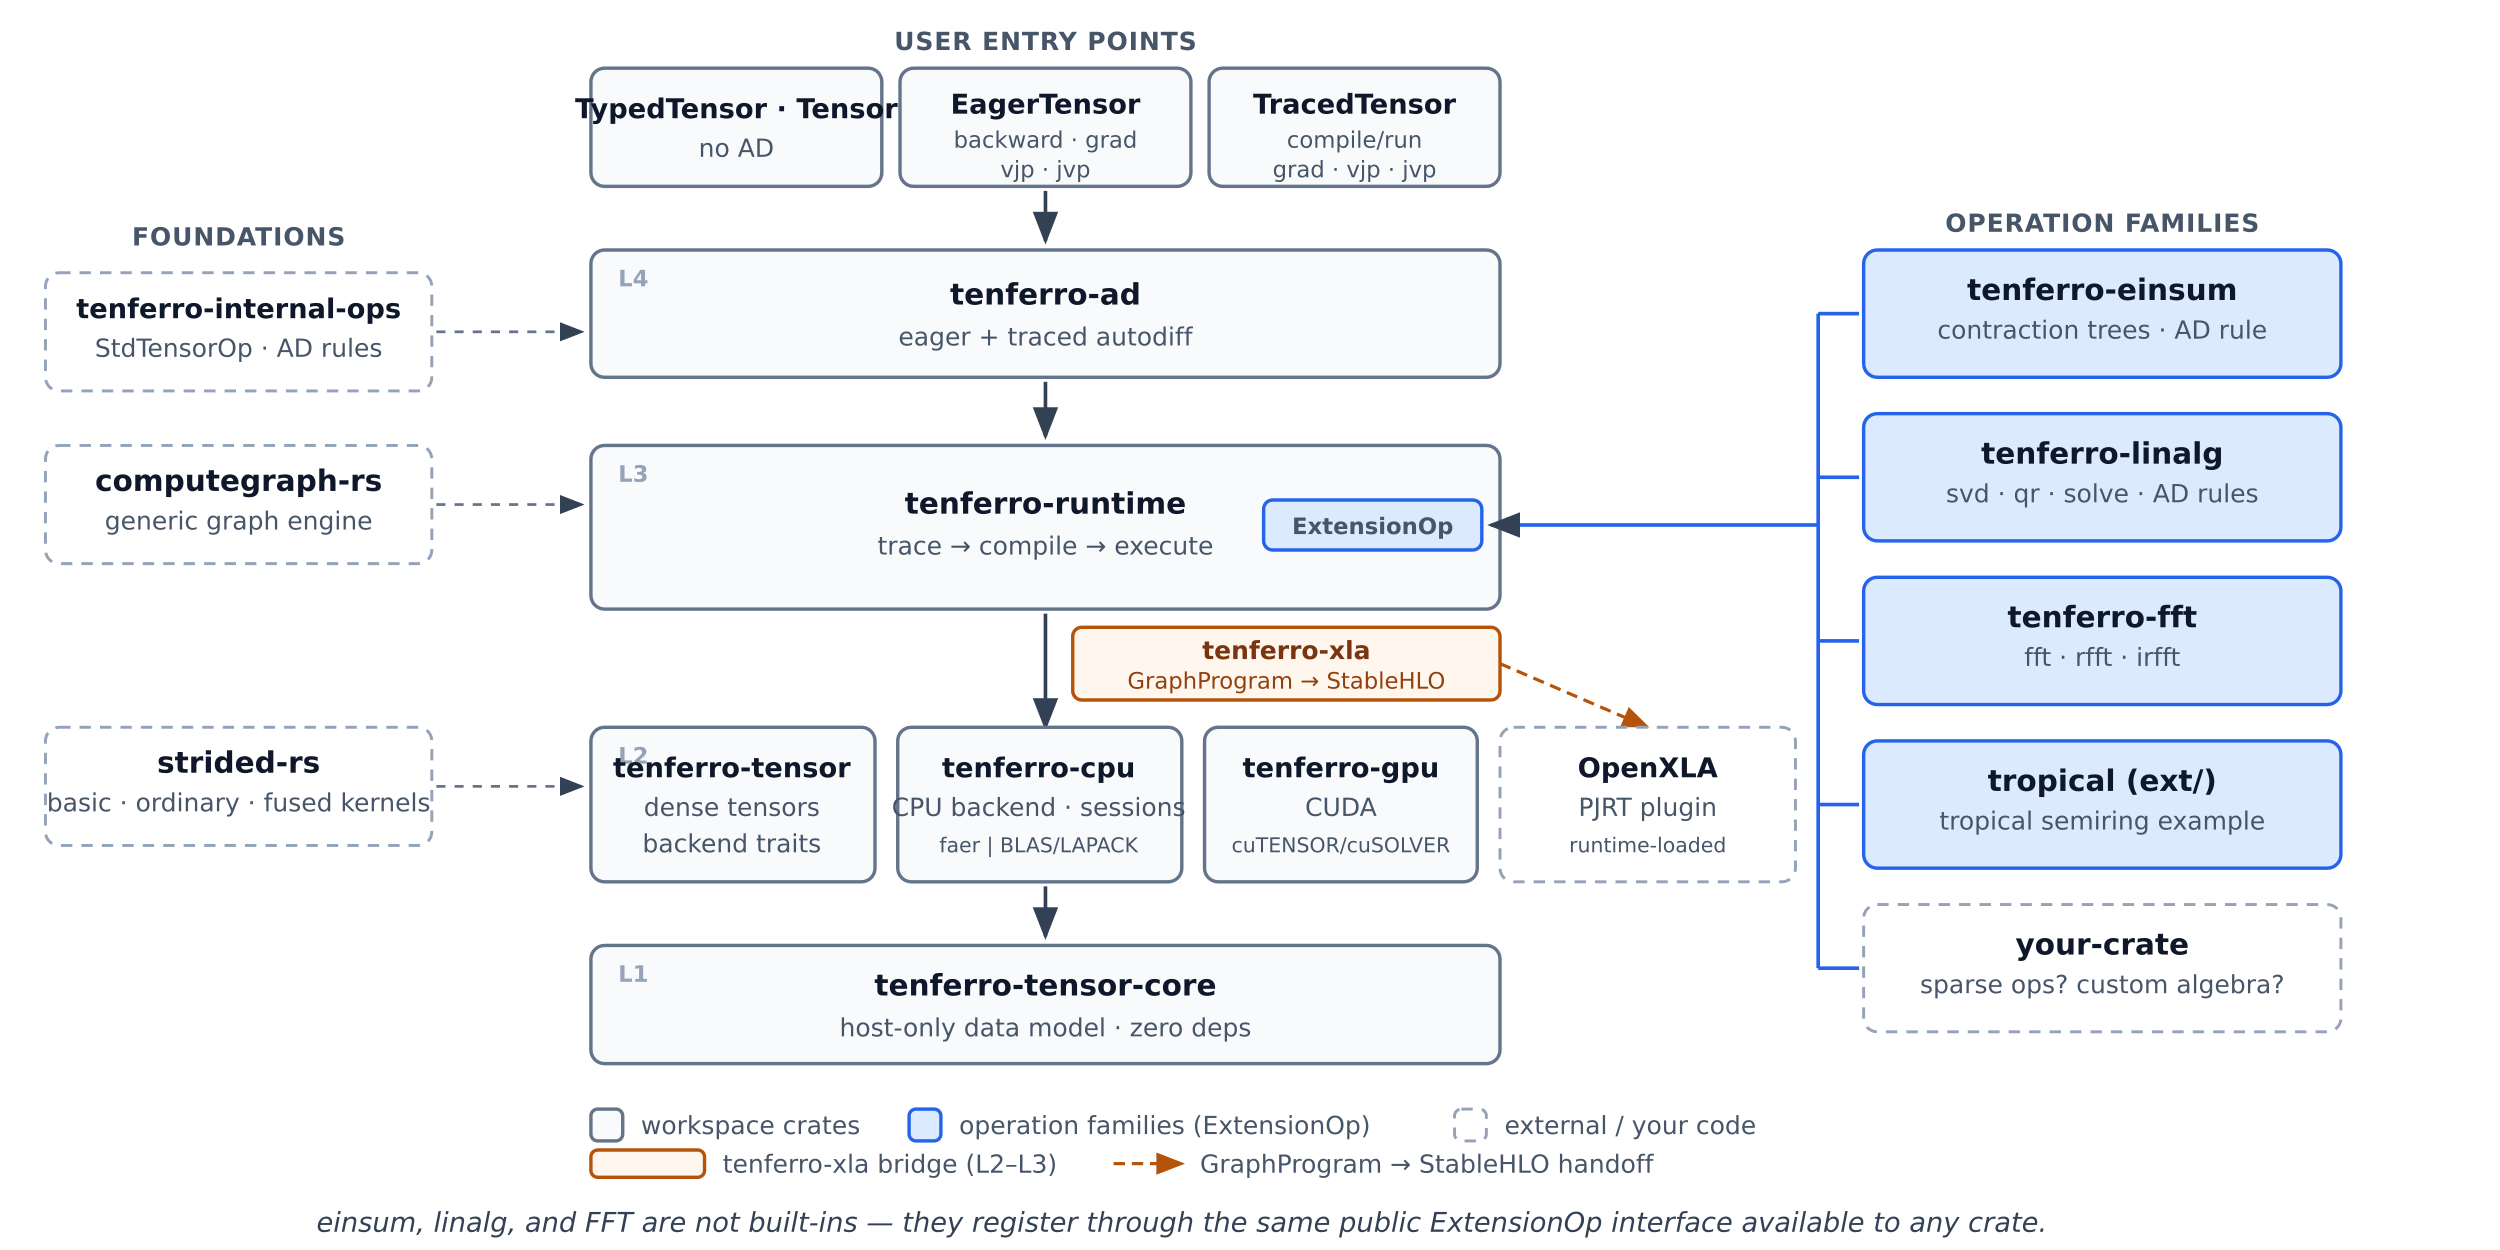
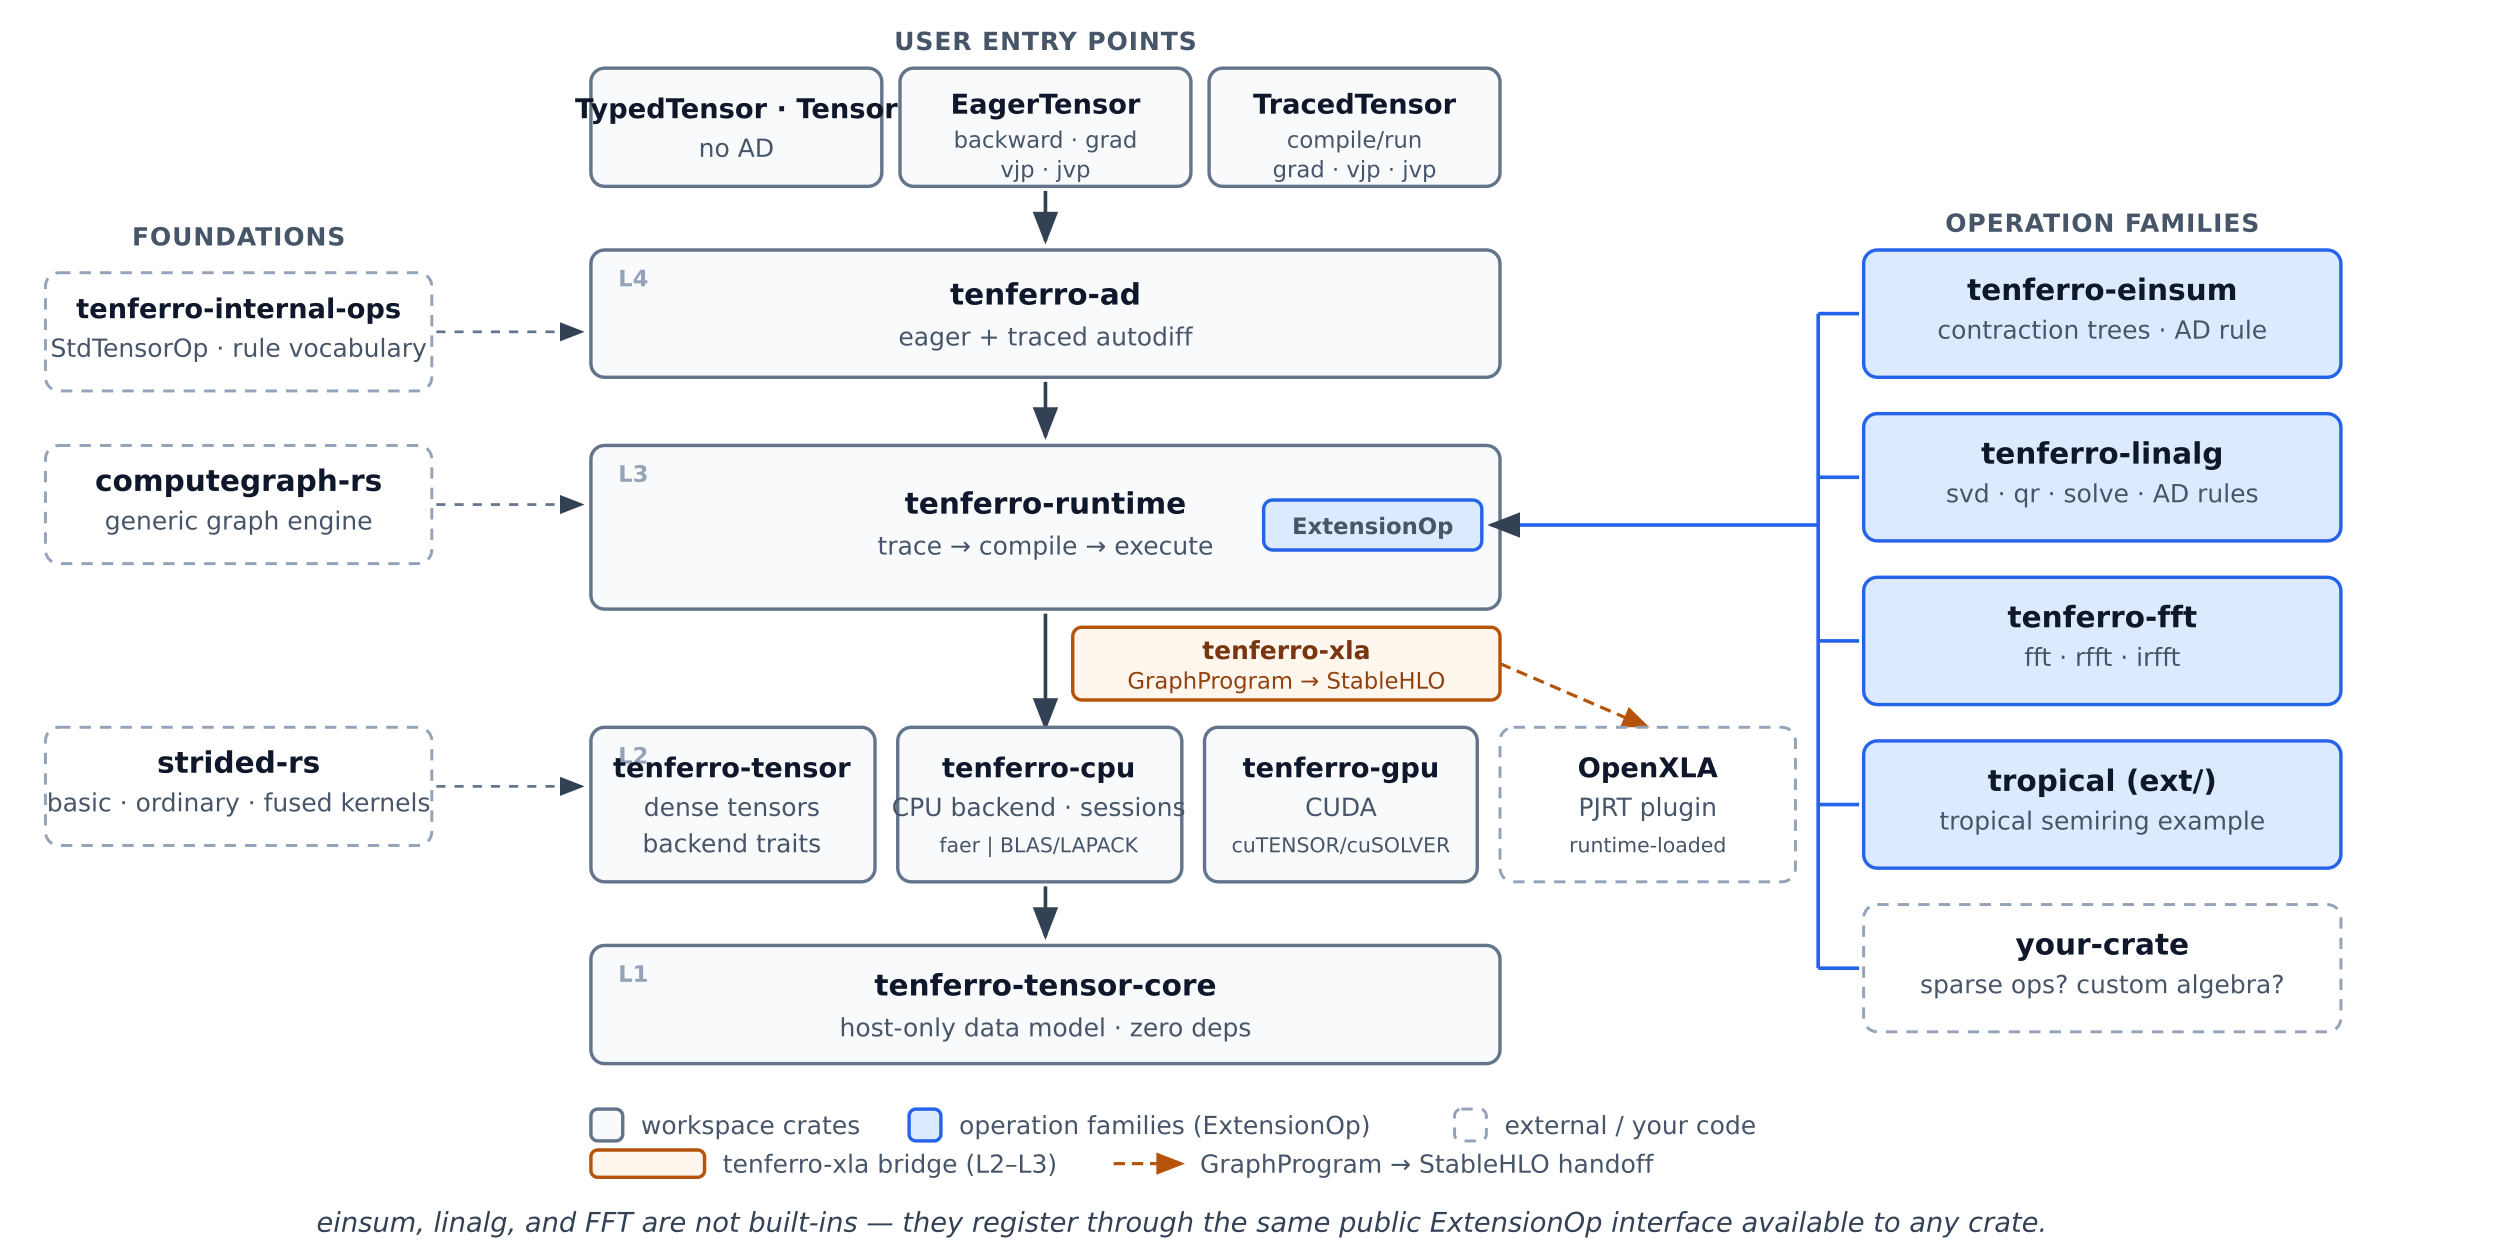
<svg xmlns="http://www.w3.org/2000/svg" viewBox="0 0 1100 550" role="img" aria-labelledby="tf-arch-title tf-arch-desc">
  <defs>
    <marker id="arr" markerWidth="9" markerHeight="7" refX="8" refY="3.5" orient="auto" markerUnits="strokeWidth">
      <path d="M 0 0 L 9 3.5 L 0 7 z" fill="#334155" />
    </marker>
    <marker id="arr-xla" markerWidth="9" markerHeight="7" refX="8" refY="3.5" orient="auto" markerUnits="strokeWidth">
      <path d="M 0 0 L 9 3.5 L 0 7 z" fill="#b45309" />
    </marker>
    <style>
      .box  { fill: #f8fafc; stroke: #64748b; stroke-width: 1.5; }
      .fam  { fill: #dbeafe; stroke: #2563eb; stroke-width: 1.5; }
      .xla  { fill: #fff7ed; stroke: #b45309; stroke-width: 1.5; }
      .ext  { fill: #ffffff; stroke: #94a3b8; stroke-width: 1.3; stroke-dasharray: 5 4; }
      .name { font-family: "DejaVu Sans"; font-size: 13px; font-weight: 700; fill: #0f172a; text-anchor: middle; }
      .sub  { font-family: "DejaVu Sans"; font-size: 11px; fill: #475569; text-anchor: middle; }
      .tag  { font-family: "DejaVu Sans"; font-size: 10px; font-weight: 700; fill: #94a3b8; }
      .hdr  { font-family: "DejaVu Sans"; font-size: 11px; font-weight: 700; fill: #475569; text-anchor: middle; letter-spacing: 0.4px; }
      .cap  { font-family: "DejaVu Sans"; font-size: 12px; font-style: italic; fill: #334155; text-anchor: middle; }
      .leg  { font-family: "DejaVu Sans"; font-size: 11px; fill: #475569; }
      .dep  { stroke: #334155; stroke-width: 1.6; marker-end: url(#arr); fill: none; }
      .use  { stroke: #64748b; stroke-width: 1.2; stroke-dasharray: 4 4; marker-end: url(#arr); fill: none; }
      .gp   { stroke: #b45309; stroke-width: 1.4; stroke-dasharray: 5 3; marker-end: url(#arr-xla); fill: none; }
      .bus  { stroke: #2563eb; stroke-width: 1.6; fill: none; }
      .busa { stroke: #2563eb; stroke-width: 1.6; marker-end: url(#arr); fill: none; }
    </style>
  </defs>
  <rect width="100%" height="100%" fill="#ffffff" />
  <text x="460" y="22" class="hdr">USER ENTRY POINTS</text>
  <rect x="260" y="30" width="128" height="52" rx="6" class="box" />
  <text x="324" y="52" class="name" style="font-size:12px">TypedTensor · Tensor</text>
  <text x="324" y="69" class="sub">no AD</text>
  <rect x="396" y="30" width="128" height="52" rx="6" class="box" />
  <text x="460" y="50" class="name" style="font-size:12px">EagerTensor</text>
  <text x="460" y="65" class="sub" style="font-size:10px">backward · grad</text>
  <text x="460" y="78" class="sub" style="font-size:10px">vjp · jvp</text>
  <rect x="532" y="30" width="128" height="52" rx="6" class="box" />
  <text x="596" y="50" class="name" style="font-size:12px">TracedTensor</text>
  <text x="596" y="65" class="sub" style="font-size:10px">compile/run</text>
  <text x="596" y="78" class="sub" style="font-size:10px">grad · vjp · jvp</text>
  <line x1="460" y1="84" x2="460" y2="106" class="dep" />
  <rect x="260" y="110" width="400" height="56" rx="6" class="box" />
  <text x="272" y="126" class="tag">L4</text>
  <text x="460" y="134" class="name">tenferro-ad</text>
  <text x="460" y="152" class="sub">eager + traced autodiff</text>
  <line x1="460" y1="168" x2="460" y2="192" class="dep" />
  <rect x="260" y="196" width="400" height="72" rx="6" class="box" />
  <text x="272" y="212" class="tag">L3</text>
  <text x="460" y="226" class="name">tenferro-runtime</text>
  <text x="460" y="244" class="sub">trace → compile → execute</text>
  <rect x="556" y="220" width="96" height="22" rx="4" class="fam" />
  <text x="604" y="235" class="sub" style="font-weight:700;font-size:10px">ExtensionOp</text>
  <rect x="472" y="276" width="188" height="32" rx="4" class="xla" />
  <text x="566" y="290" class="name" style="font-size:11px;fill:#78350f">tenferro-xla</text>
  <text x="566" y="303" class="sub" style="fill:#92400e;font-size:10px">GraphProgram → StableHLO</text>
  <line x1="660" y1="292" x2="725" y2="320" class="gp" />
  <line x1="460" y1="270" x2="460" y2="320" class="dep" />
  <rect x="260" y="320" width="125" height="68" rx="6" class="box" />
  <text x="272" y="336" class="tag">L2</text>
  <text x="322" y="342" class="name" style="font-size:12px">tenferro-tensor</text>
  <text x="322" y="359" class="sub">dense tensors</text>
  <text x="322" y="375" class="sub">backend traits</text>
  <rect x="395" y="320" width="125" height="68" rx="6" class="box" />
  <text x="457" y="342" class="name" style="font-size:12px">tenferro-cpu</text>
  <text x="457" y="359" class="sub">CPU backend · sessions</text>
  <text x="457" y="375" class="sub" style="font-size:9px">faer | BLAS/LAPACK</text>
  <rect x="530" y="320" width="120" height="68" rx="6" class="box" />
  <text x="590" y="342" class="name" style="font-size:12px">tenferro-gpu</text>
  <text x="590" y="359" class="sub">CUDA</text>
  <text x="590" y="375" class="sub" style="font-size:9px">cuTENSOR/cuSOLVER</text>
  <rect x="660" y="320" width="130" height="68" rx="6" class="ext" />
  <text x="725" y="342" class="name" style="font-size:12px">OpenXLA</text>
  <text x="725" y="359" class="sub">PJRT plugin</text>
  <text x="725" y="375" class="sub" style="font-size:9px">runtime-loaded</text>
  <line x1="460" y1="390" x2="460" y2="412" class="dep" />
  <rect x="260" y="416" width="400" height="52" rx="6" class="box" />
  <text x="272" y="432" class="tag">L1</text>
  <text x="460" y="438" class="name">tenferro-tensor-core</text>
  <text x="460" y="456" class="sub">host-only data model · zero deps</text>
  <text x="105" y="108" class="hdr">FOUNDATIONS</text>
  <rect x="20" y="120" width="170" height="52" rx="6" class="ext" />
  <text x="105" y="140" class="name" style="font-size:12px">tenferro-internal-ops</text>
-   <text x="105" y="157" class="sub">StdTensorOp · AD rules</text>
+   <text x="105" y="157" class="sub">StdTensorOp · rule vocabulary</text>
  <rect x="20" y="196" width="170" height="52" rx="6" class="ext" />
  <text x="105" y="216" class="name">computegraph-rs</text>
  <text x="105" y="233" class="sub">generic graph engine</text>
  <rect x="20" y="320" width="170" height="52" rx="6" class="ext" />
  <text x="105" y="340" class="name">strided-rs</text>
  <text x="105" y="357" class="sub">basic · ordinary · fused kernels</text>
  <line x1="192" y1="146" x2="256" y2="146" class="use" />
  <line x1="192" y1="222" x2="256" y2="222" class="use" />
  <line x1="192" y1="346" x2="256" y2="346" class="use" />
  <text x="925" y="102" class="hdr">OPERATION FAMILIES</text>
  <rect x="820" y="110" width="210" height="56" rx="6" class="fam" />
  <text x="925" y="132" class="name">tenferro-einsum</text>
  <text x="925" y="149" class="sub">contraction trees · AD rule</text>
  <rect x="820" y="182" width="210" height="56" rx="6" class="fam" />
  <text x="925" y="204" class="name">tenferro-linalg</text>
  <text x="925" y="221" class="sub">svd · qr · solve · AD rules</text>
  <rect x="820" y="254" width="210" height="56" rx="6" class="fam" />
  <text x="925" y="276" class="name">tenferro-fft</text>
  <text x="925" y="293" class="sub">fft · rfft · irfft</text>
  <rect x="820" y="326" width="210" height="56" rx="6" class="fam" />
  <text x="925" y="348" class="name">tropical (ext/)</text>
  <text x="925" y="365" class="sub">tropical semiring example</text>
  <rect x="820" y="398" width="210" height="56" rx="6" class="ext" />
  <text x="925" y="420" class="name">your-crate</text>
  <text x="925" y="437" class="sub">sparse ops? custom algebra?</text>
  <line x1="800" y1="138" x2="800" y2="426" class="bus" />
  <line x1="818" y1="138" x2="800" y2="138" class="bus" />
  <line x1="818" y1="210" x2="800" y2="210" class="bus" />
  <line x1="818" y1="282" x2="800" y2="282" class="bus" />
  <line x1="818" y1="354" x2="800" y2="354" class="bus" />
  <line x1="818" y1="426" x2="800" y2="426" class="bus" />
  <line x1="800" y1="231" x2="656" y2="231" class="busa" />
  <rect x="260" y="488" width="14" height="14" rx="3" class="box" />
  <text x="282" y="499" class="leg">workspace crates</text>
  <rect x="400" y="488" width="14" height="14" rx="3" class="fam" />
  <text x="422" y="499" class="leg">operation families (ExtensionOp)</text>
  <rect x="640" y="488" width="14" height="14" rx="3" class="ext" />
  <text x="662" y="499" class="leg">external / your code</text>
  <rect x="260" y="506" width="50" height="12" rx="3" class="xla" />
  <text x="318" y="516" class="leg">tenferro-xla bridge (L2–L3)</text>
  <line x1="490" y1="512" x2="520" y2="512" class="gp" />
  <text x="528" y="516" class="leg">GraphProgram → StableHLO handoff</text>
  <text x="520" y="542" class="cap">einsum, linalg, and FFT are not built-ins — they register through the same public ExtensionOp interface available to any crate.</text>
</svg>
